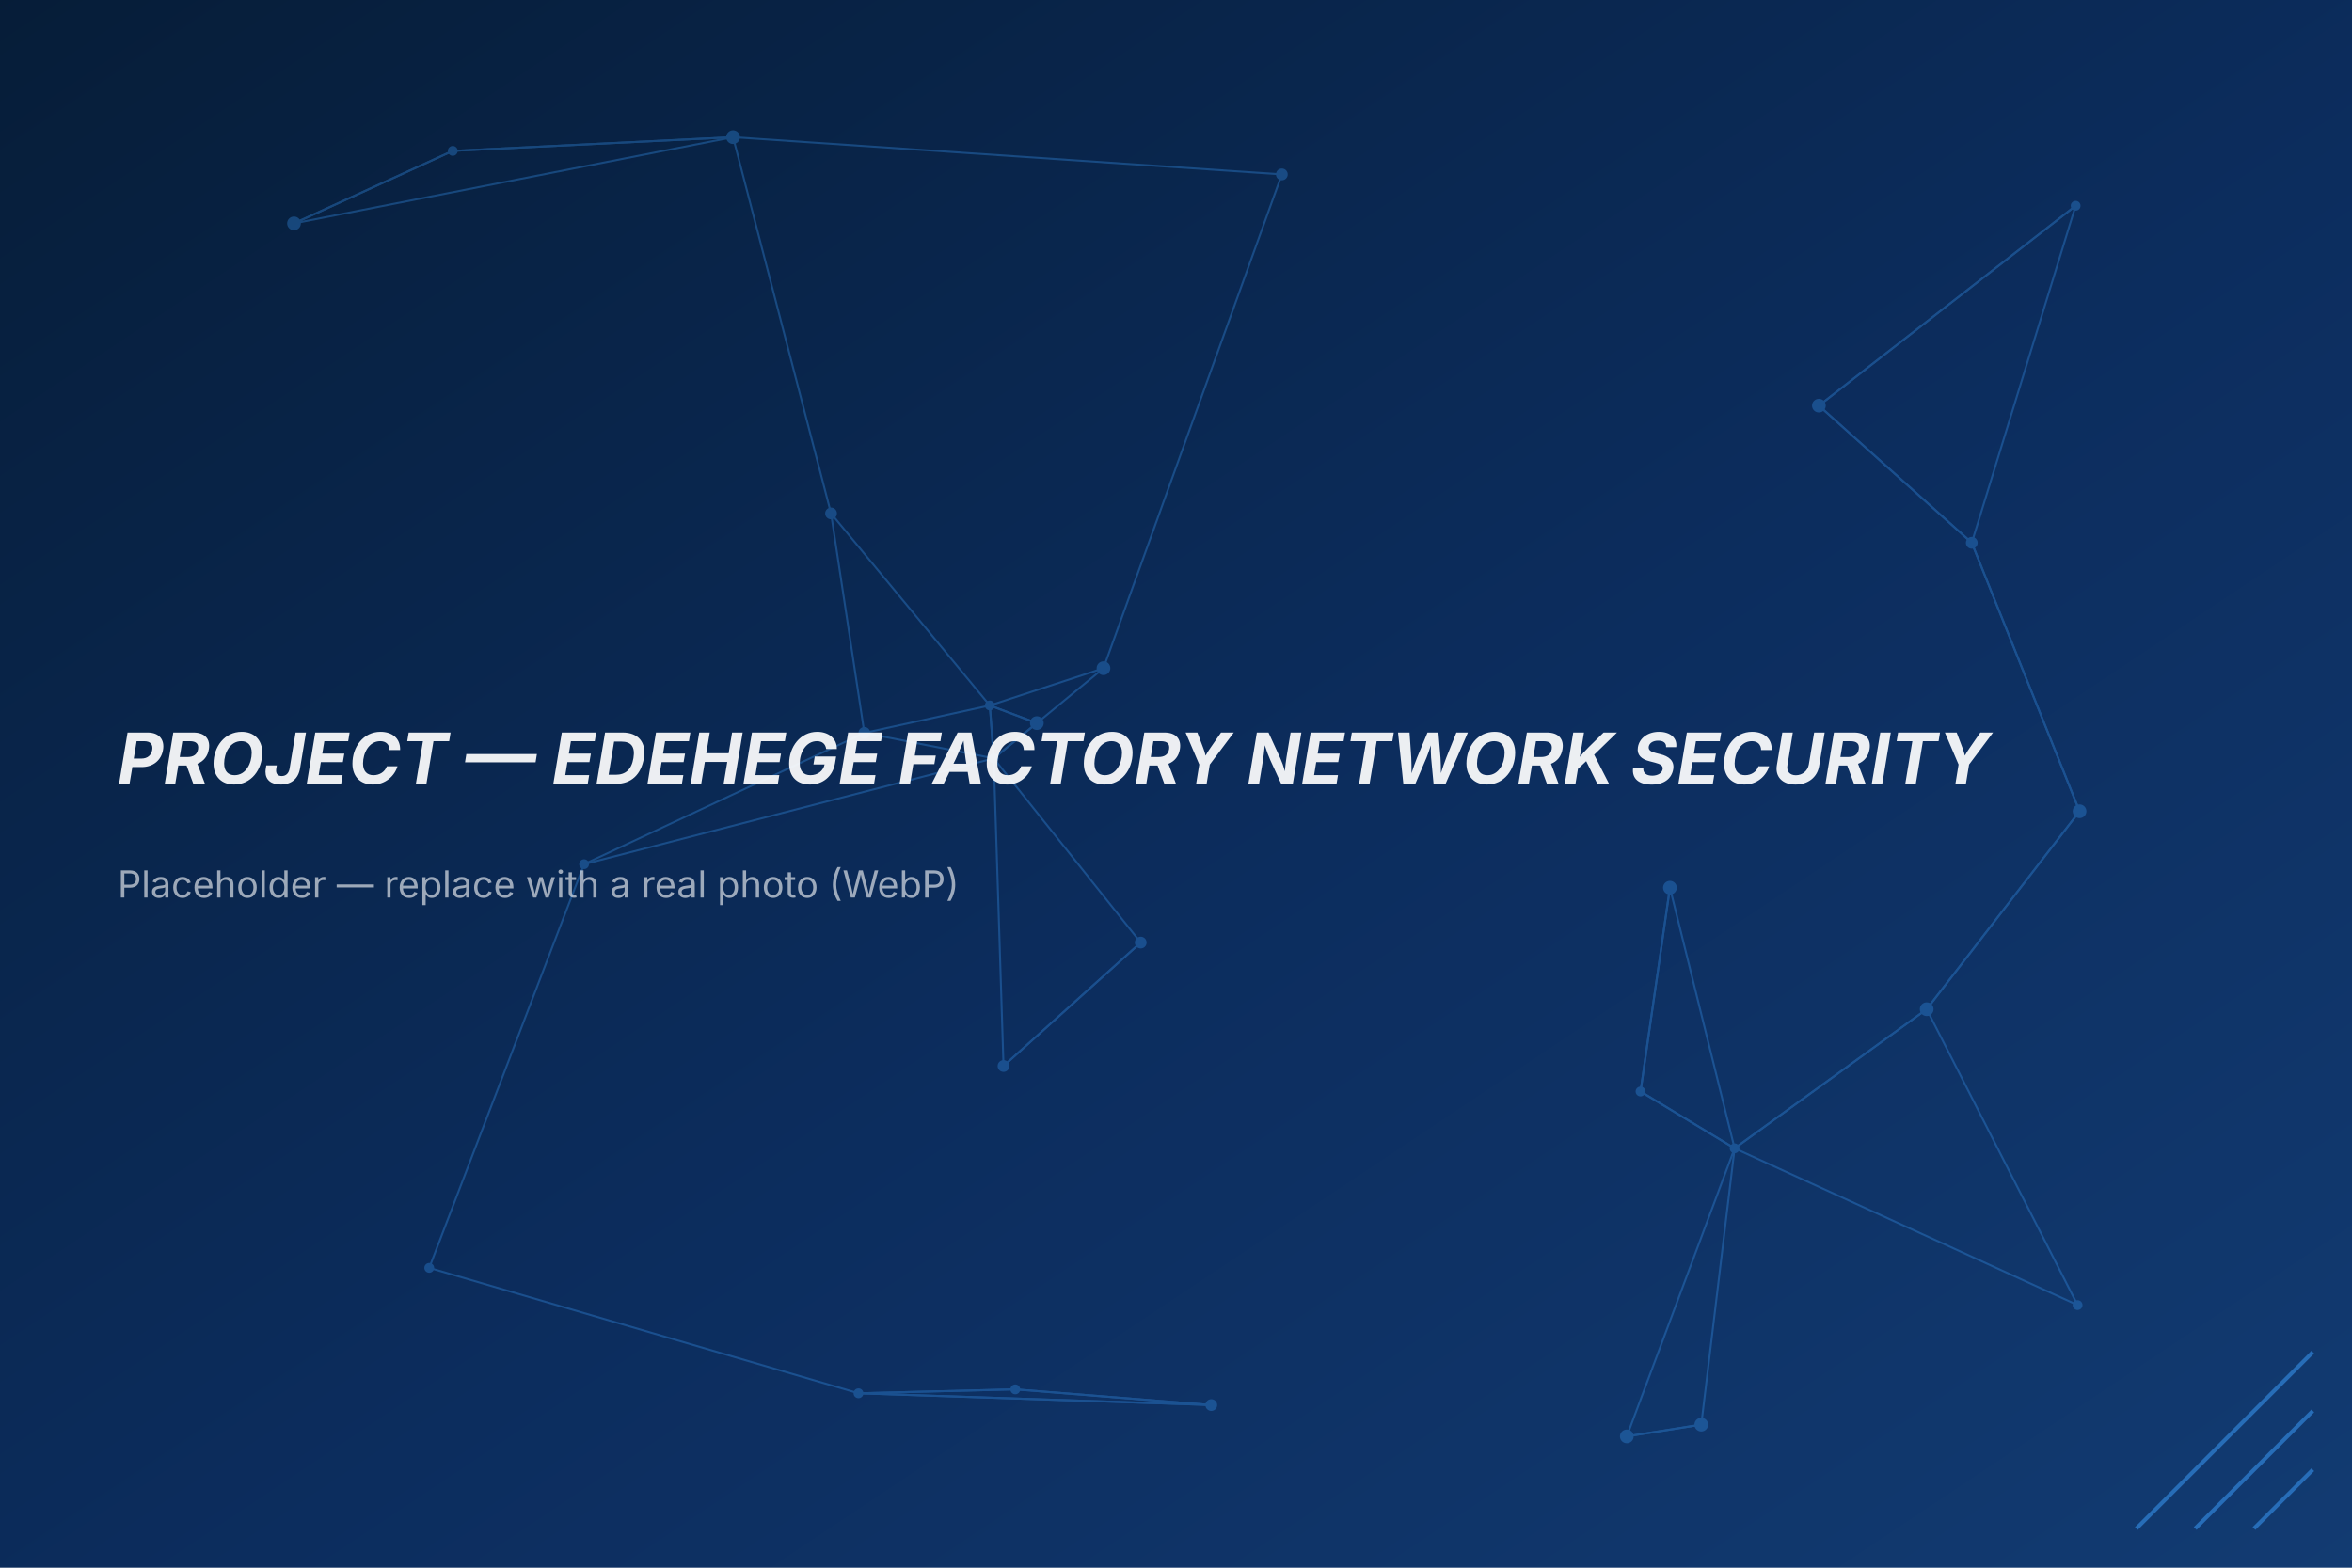
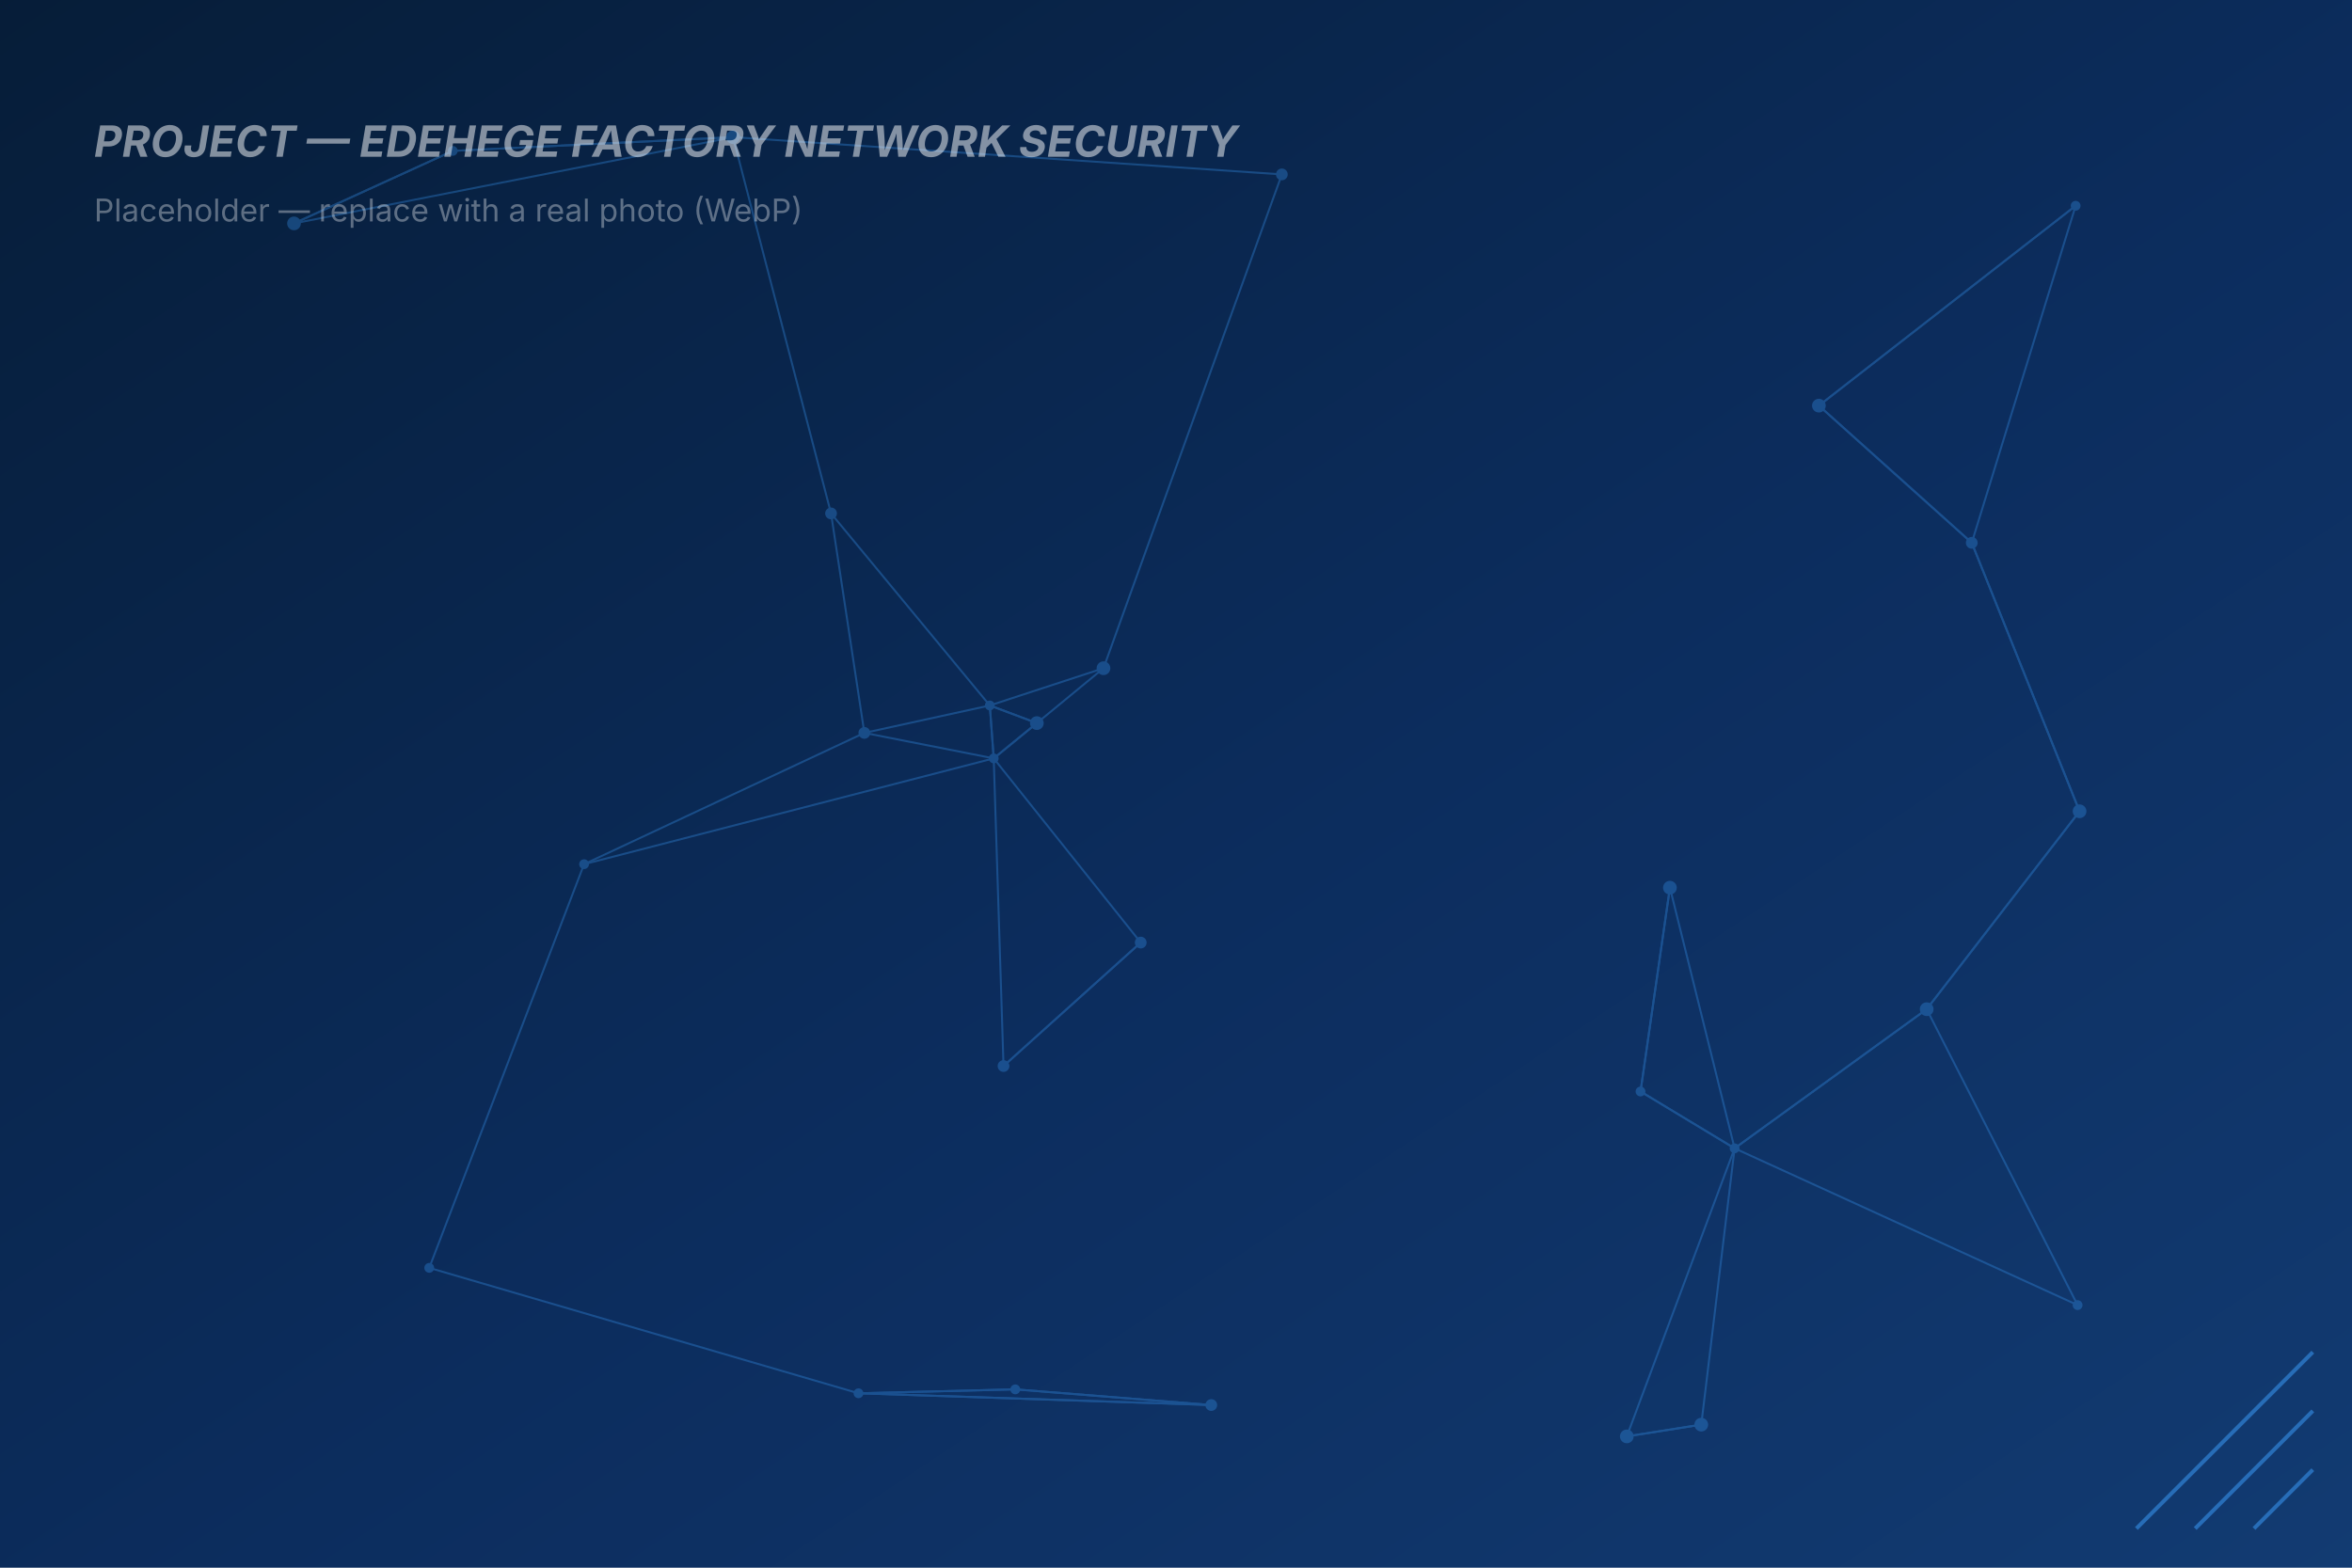
<svg xmlns="http://www.w3.org/2000/svg" width="1200" height="800" viewBox="0 0 1200 800" role="img" aria-label="Project — Edehege Factory Network Security">
  <defs>
    <linearGradient id="g" x1="0" y1="0" x2="1" y2="1">
      <stop offset="0" stop-color="#061D38" />
      <stop offset=".55" stop-color="#0C2D5E" />
      <stop offset="1" stop-color="#123B72" />
    </linearGradient>
  </defs>
  <rect width="1200" height="800" fill="url(#g)" />
  <g stroke="#358FE8" stroke-width="1" opacity=".35" fill="#358FE8">
    <line x1="885" y1="586" x2="837" y2="557" />
    <line x1="885" y1="586" x2="983" y2="515" />
    <line x1="512" y1="544" x2="582" y2="481" />
    <line x1="512" y1="544" x2="507" y2="387" />
    <line x1="563" y1="341" x2="529" y2="369" />
    <line x1="563" y1="341" x2="505" y2="360" />
    <line x1="219" y1="647" x2="298" y2="441" />
    <line x1="219" y1="647" x2="438" y2="711" />
    <line x1="852" y1="453" x2="837" y2="557" />
    <line x1="852" y1="453" x2="885" y2="586" />
    <line x1="507" y1="387" x2="505" y2="360" />
    <line x1="507" y1="387" x2="529" y2="369" />
    <line x1="868" y1="727" x2="830" y2="733" />
    <line x1="868" y1="727" x2="885" y2="586" />
    <line x1="529" y1="369" x2="505" y2="360" />
    <line x1="529" y1="369" x2="507" y2="387" />
    <line x1="374" y1="70" x2="231" y2="77" />
    <line x1="374" y1="70" x2="424" y2="262" />
    <line x1="837" y1="557" x2="885" y2="586" />
    <line x1="837" y1="557" x2="852" y2="453" />
    <line x1="441" y1="374" x2="505" y2="360" />
    <line x1="441" y1="374" x2="507" y2="387" />
    <line x1="438" y1="711" x2="518" y2="709" />
    <line x1="438" y1="711" x2="618" y2="717" />
    <line x1="582" y1="481" x2="512" y2="544" />
    <line x1="582" y1="481" x2="507" y2="387" />
    <line x1="231" y1="77" x2="150" y2="114" />
    <line x1="231" y1="77" x2="374" y2="70" />
    <line x1="618" y1="717" x2="518" y2="709" />
    <line x1="618" y1="717" x2="438" y2="711" />
    <line x1="1061" y1="414" x2="983" y2="515" />
    <line x1="1061" y1="414" x2="1006" y2="277" />
    <line x1="654" y1="89" x2="563" y2="341" />
    <line x1="654" y1="89" x2="374" y2="70" />
    <line x1="830" y1="733" x2="868" y2="727" />
    <line x1="830" y1="733" x2="885" y2="586" />
    <line x1="505" y1="360" x2="529" y2="369" />
    <line x1="505" y1="360" x2="507" y2="387" />
    <line x1="1006" y1="277" x2="928" y2="207" />
    <line x1="1006" y1="277" x2="1061" y2="414" />
    <line x1="518" y1="709" x2="438" y2="711" />
    <line x1="518" y1="709" x2="618" y2="717" />
    <line x1="1059" y1="105" x2="928" y2="207" />
    <line x1="1059" y1="105" x2="1006" y2="277" />
    <line x1="1060" y1="666" x2="983" y2="515" />
    <line x1="1060" y1="666" x2="885" y2="586" />
    <line x1="298" y1="441" x2="441" y2="374" />
    <line x1="298" y1="441" x2="507" y2="387" />
    <line x1="424" y1="262" x2="441" y2="374" />
    <line x1="424" y1="262" x2="505" y2="360" />
    <line x1="928" y1="207" x2="1006" y2="277" />
    <line x1="928" y1="207" x2="1059" y2="105" />
    <line x1="150" y1="114" x2="231" y2="77" />
    <line x1="150" y1="114" x2="374" y2="70" />
    <line x1="983" y1="515" x2="885" y2="586" />
    <line x1="983" y1="515" x2="1061" y2="414" />
    <circle cx="885" cy="586" r="2" />
    <circle cx="512" cy="544" r="2.5" />
    <circle cx="563" cy="341" r="3" />
    <circle cx="219" cy="647" r="2" />
    <circle cx="852" cy="453" r="3" />
    <circle cx="507" cy="387" r="2" />
    <circle cx="868" cy="727" r="3" />
    <circle cx="529" cy="369" r="3" />
    <circle cx="374" cy="70" r="3" />
    <circle cx="837" cy="557" r="2" />
    <circle cx="441" cy="374" r="2.5" />
    <circle cx="438" cy="711" r="2" />
    <circle cx="582" cy="481" r="2.5" />
    <circle cx="231" cy="77" r="2" />
    <circle cx="618" cy="717" r="2.5" />
    <circle cx="1061" cy="414" r="3" />
    <circle cx="654" cy="89" r="2.5" />
    <circle cx="830" cy="733" r="3" />
    <circle cx="505" cy="360" r="2" />
    <circle cx="1006" cy="277" r="2.5" />
    <circle cx="518" cy="709" r="2" />
    <circle cx="1059" cy="105" r="2" />
    <circle cx="1060" cy="666" r="2" />
    <circle cx="298" cy="441" r="2" />
    <circle cx="424" cy="262" r="2.5" />
    <circle cx="928" cy="207" r="3" />
    <circle cx="150" cy="114" r="3" />
    <circle cx="983" cy="515" r="3" />
  </g>
  <g stroke="#358FE8" stroke-width="2" opacity=".6">
    <line x1="1090" y1="780" x2="1180" y2="690" />
    <line x1="1120" y1="780" x2="1180" y2="720" />
    <line x1="1150" y1="780" x2="1180" y2="750" />
  </g>
-   <text x="60" y="400" fill="#FFFFFF" font-family="Kanit, Inter, Arial, sans-serif" font-size="36" font-weight="700" font-style="italic" opacity=".92">PROJECT — EDEHEGE FACTORY NETWORK SECURITY</text>
-   <text x="60" y="458" fill="#FFFFFF" font-family="Inter, Arial, sans-serif" font-size="19" opacity=".6">Placeholder — replace with a real photo (WebP)</text>
+   <text x="48" y="80" fill="#FFFFFF" font-family="Kanit, Inter, Arial, sans-serif" font-size="22" font-weight="700" font-style="italic" opacity=".5">PROJECT — EDEHEGE FACTORY NETWORK SECURITY</text>
+   <text x="48" y="113" fill="#FFFFFF" font-family="Inter, Arial, sans-serif" font-size="16" opacity=".35">Placeholder — replace with a real photo (WebP)</text>
</svg>
